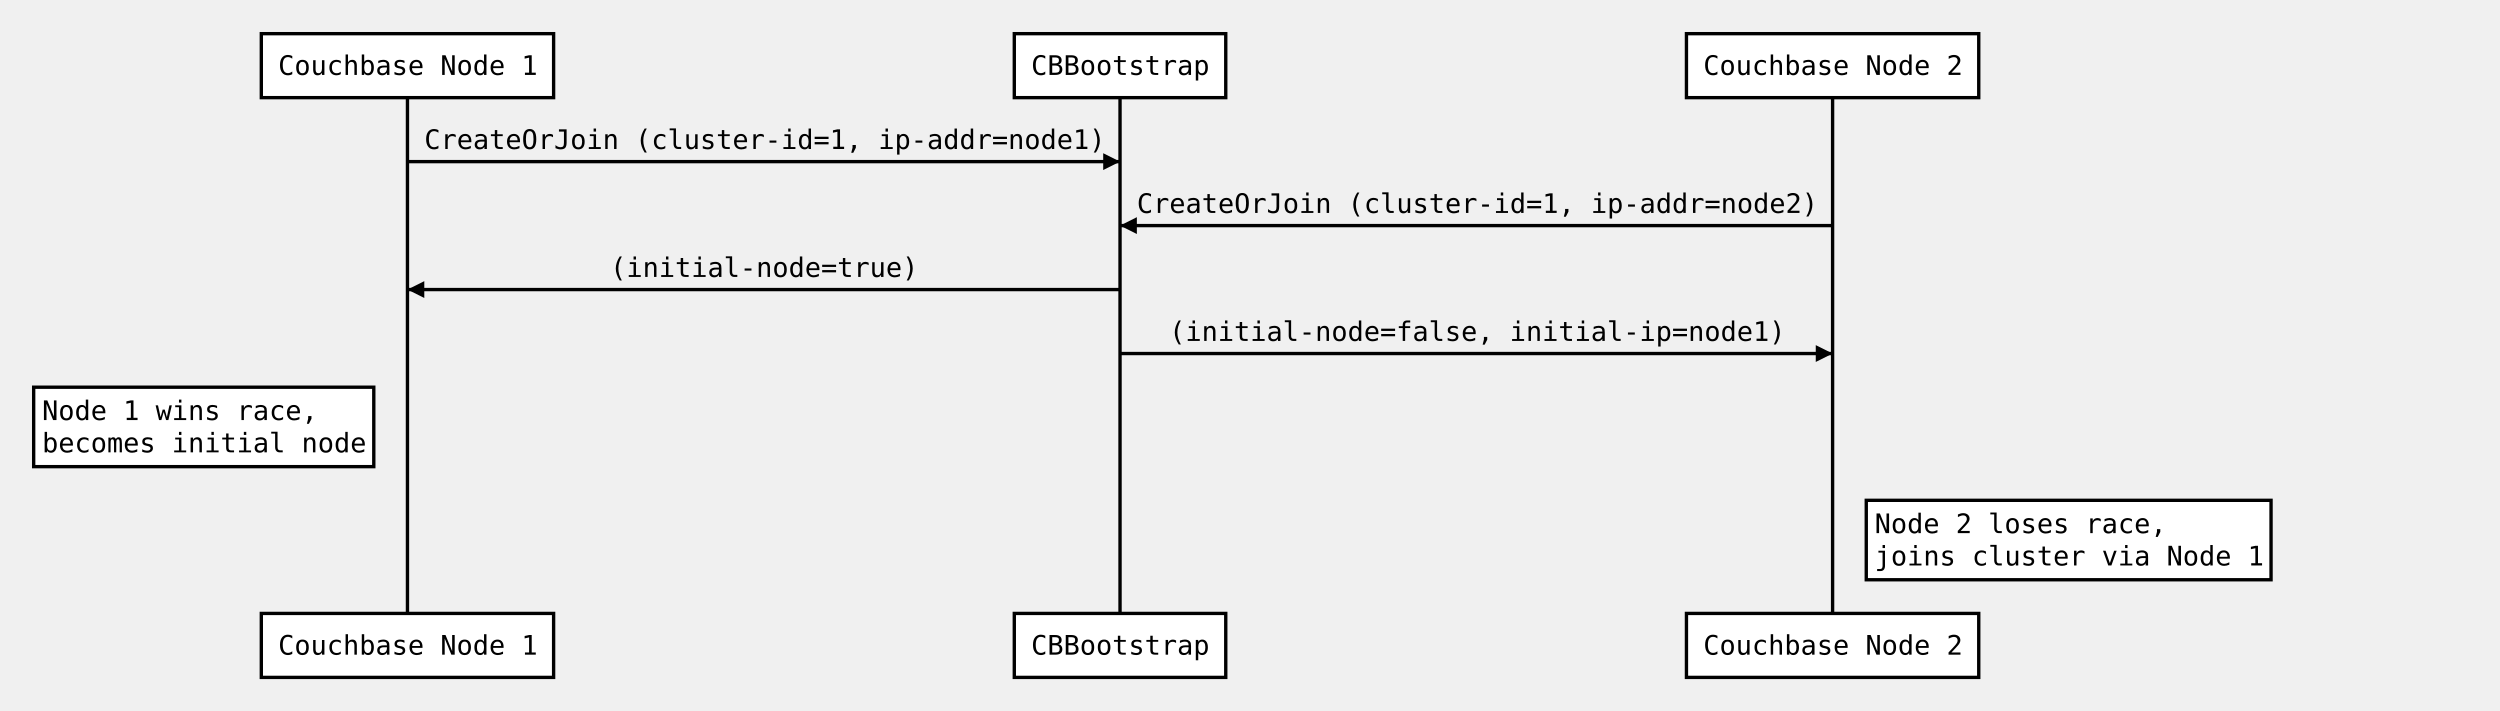
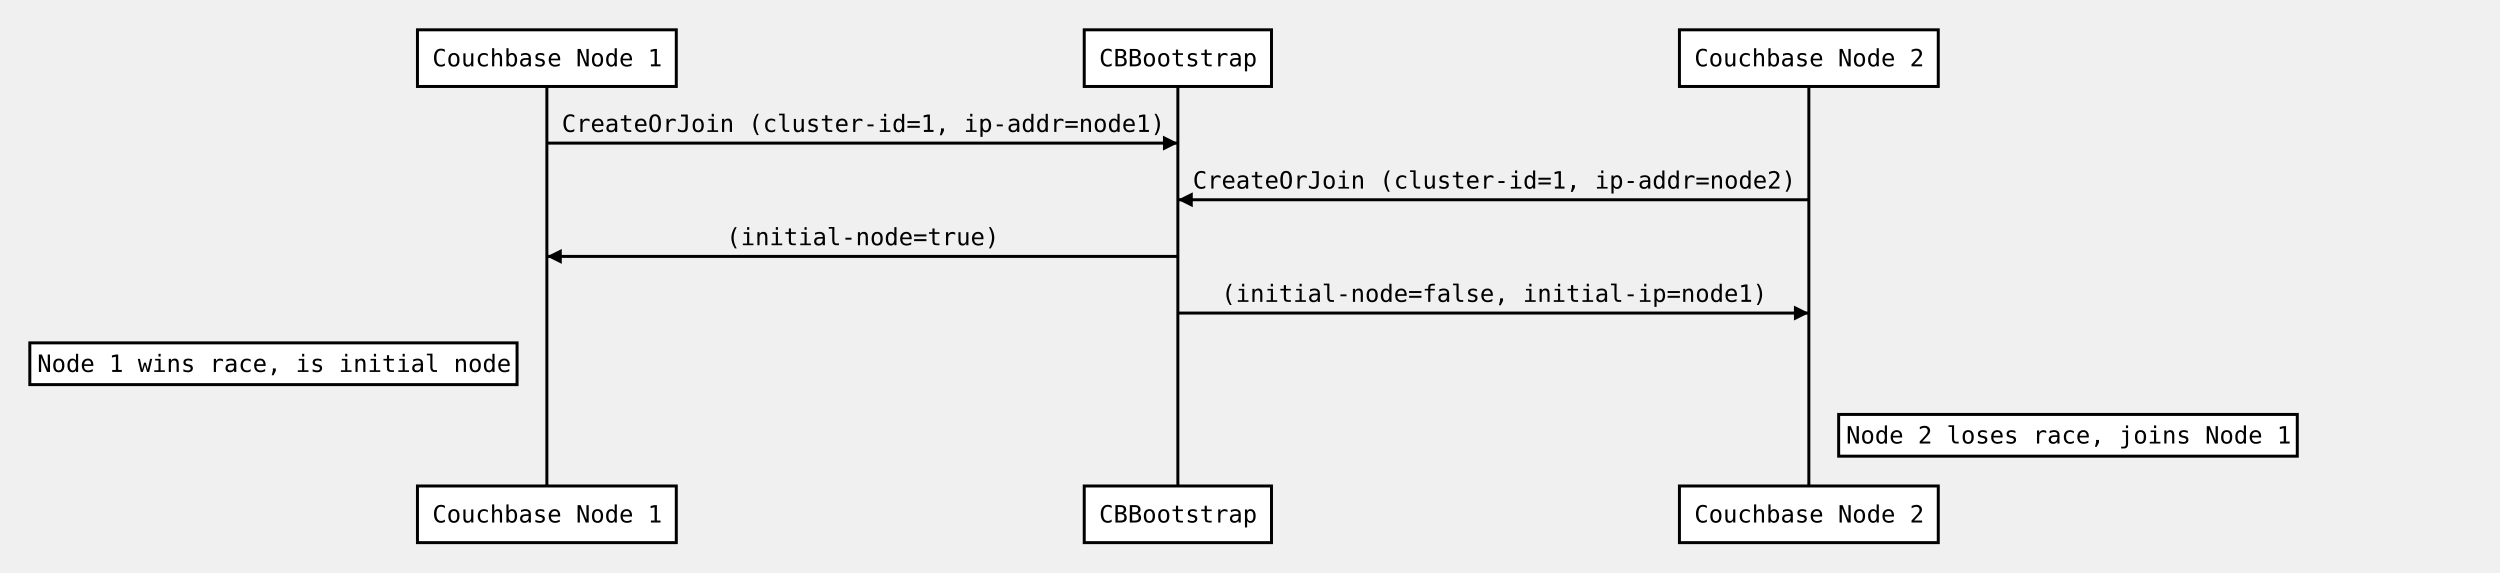
- <svg xmlns="http://www.w3.org/2000/svg" width="1485" height="422">
+ <svg xmlns="http://www.w3.org/2000/svg" width="1677" height="384">
  <source>Couchbase Node 1-&gt;CBBootstrap: CreateOrJoin (cluster-id=1, ip-addr=node1)
Couchbase Node 2-&gt;CBBootstrap: CreateOrJoin (cluster-id=1, ip-addr=node2)
CBBootstrap -&gt; Couchbase Node 1: (initial-node=true)
CBBootstrap -&gt; Couchbase Node 2: (initial-node=false, initial-ip=node1)
- Note left of Couchbase Node 1: Node 1 wins race,\nbecomes initial node
- Note right of Couchbase Node 2: Node 2 loses race,\njoins cluster via Node 1
+ Note left of Couchbase Node 1: Node 1 wins race, is initial node
+ Note right of Couchbase Node 2: Node 2 loses race, joins Node 1

</source>
  <defs>
    <marker viewBox="0 0 5 5" markerWidth="5" markerHeight="5" orient="auto" refX="5" refY="2.5" id="markerArrowBlock">
      <path d="M 0 0 L 5 2.5 L 0 5 z" />
    </marker>
    <marker viewBox="0 0 9.6 16" markerWidth="4" markerHeight="16" orient="auto" refX="9.6" refY="8" id="markerArrowOpen">
      <path d="M 9.6,8 1.92,16 0,13.7 5.76,8 0,2.286 1.92,0 9.6,8 z" />
    </marker>
  </defs>
  <g class="title" />
  <g class="actor">
-     <rect x="155.219" y="20" width="173.625" height="38" stroke="#000000" fill="#ffffff" style="stroke-width: 2;" />
-     <text x="165.219" y="44.5" style="font-size: 16px; font-family: &quot;Andale Mono&quot;, monospace;">
-       <tspan x="165.219">Couchbase Node 1</tspan>
+     <rect x="280.031" y="20" width="173.625" height="38" stroke="#000000" fill="#ffffff" style="stroke-width: 2;" />
+     <text x="290.031" y="44.5" style="font-size: 16px; font-family: &quot;Andale Mono&quot;, monospace;">
+       <tspan x="290.031">Couchbase Node 1</tspan>
    </text>
  </g>
  <g class="actor">
-     <rect x="155.219" y="364.375" width="173.625" height="38" stroke="#000000" fill="#ffffff" style="stroke-width: 2;" />
-     <text x="165.219" y="388.875" style="font-size: 16px; font-family: &quot;Andale Mono&quot;, monospace;">
-       <tspan x="165.219">Couchbase Node 1</tspan>
+     <rect x="280.031" y="326" width="173.625" height="38" stroke="#000000" fill="#ffffff" style="stroke-width: 2;" />
+     <text x="290.031" y="350.5" style="font-size: 16px; font-family: &quot;Andale Mono&quot;, monospace;">
+       <tspan x="290.031">Couchbase Node 1</tspan>
    </text>
  </g>
-   <line x1="242.031" x2="242.031" y1="58" y2="364.375" stroke="#000000" fill="none" style="stroke-width: 2;" />
+   <line x1="366.844" x2="366.844" y1="58" y2="326" stroke="#000000" fill="none" style="stroke-width: 2;" />
  <g class="actor">
-     <rect x="602.492" y="20" width="125.609" height="38" stroke="#000000" fill="#ffffff" style="stroke-width: 2;" />
-     <text x="612.492" y="44.5" style="font-size: 16px; font-family: &quot;Andale Mono&quot;, monospace;">
-       <tspan x="612.492">CBBootstrap</tspan>
+     <rect x="727.305" y="20" width="125.609" height="38" stroke="#000000" fill="#ffffff" style="stroke-width: 2;" />
+     <text x="737.305" y="44.5" style="font-size: 16px; font-family: &quot;Andale Mono&quot;, monospace;">
+       <tspan x="737.305">CBBootstrap</tspan>
    </text>
  </g>
  <g class="actor">
-     <rect x="602.492" y="364.375" width="125.609" height="38" stroke="#000000" fill="#ffffff" style="stroke-width: 2;" />
-     <text x="612.492" y="388.875" style="font-size: 16px; font-family: &quot;Andale Mono&quot;, monospace;">
-       <tspan x="612.492">CBBootstrap</tspan>
+     <rect x="727.305" y="326" width="125.609" height="38" stroke="#000000" fill="#ffffff" style="stroke-width: 2;" />
+     <text x="737.305" y="350.5" style="font-size: 16px; font-family: &quot;Andale Mono&quot;, monospace;">
+       <tspan x="737.305">CBBootstrap</tspan>
    </text>
  </g>
-   <line x1="665.297" x2="665.297" y1="58" y2="364.375" stroke="#000000" fill="none" style="stroke-width: 2;" />
+   <line x1="790.109" x2="790.109" y1="58" y2="326" stroke="#000000" fill="none" style="stroke-width: 2;" />
  <g class="actor">
-     <rect x="1001.75" y="20" width="173.625" height="38" stroke="#000000" fill="#ffffff" style="stroke-width: 2;" />
-     <text x="1011.75" y="44.5" style="font-size: 16px; font-family: &quot;Andale Mono&quot;, monospace;">
-       <tspan x="1011.75">Couchbase Node 2</tspan>
+     <rect x="1126.562" y="20" width="173.625" height="38" stroke="#000000" fill="#ffffff" style="stroke-width: 2;" />
+     <text x="1136.562" y="44.5" style="font-size: 16px; font-family: &quot;Andale Mono&quot;, monospace;">
+       <tspan x="1136.562">Couchbase Node 2</tspan>
    </text>
  </g>
  <g class="actor">
-     <rect x="1001.75" y="364.375" width="173.625" height="38" stroke="#000000" fill="#ffffff" style="stroke-width: 2;" />
-     <text x="1011.75" y="388.875" style="font-size: 16px; font-family: &quot;Andale Mono&quot;, monospace;">
-       <tspan x="1011.75">Couchbase Node 2</tspan>
+     <rect x="1126.562" y="326" width="173.625" height="38" stroke="#000000" fill="#ffffff" style="stroke-width: 2;" />
+     <text x="1136.562" y="350.5" style="font-size: 16px; font-family: &quot;Andale Mono&quot;, monospace;">
+       <tspan x="1136.562">Couchbase Node 2</tspan>
    </text>
  </g>
-   <line x1="1088.562" x2="1088.562" y1="58" y2="364.375" stroke="#000000" fill="none" style="stroke-width: 2;" />
+   <line x1="1213.375" x2="1213.375" y1="58" y2="326" stroke="#000000" fill="none" style="stroke-width: 2;" />
  <g class="signal">
-     <text x="252.031" y="88.5" style="font-size: 16px; font-family: &quot;Andale Mono&quot;, monospace;">
-       <tspan x="252.031">CreateOrJoin (cluster-id=1, ip-addr=node1)</tspan>
+     <text x="376.844" y="88.5" style="font-size: 16px; font-family: &quot;Andale Mono&quot;, monospace;">
+       <tspan x="376.844">CreateOrJoin (cluster-id=1, ip-addr=node1)</tspan>
    </text>
-     <line x1="242.031" x2="665.297" y1="96" y2="96" stroke="#000000" fill="none" style="stroke-width: 2; marker-end: url(&quot;#markerArrowBlock&quot;);" />
+     <line x1="366.844" x2="790.109" y1="96" y2="96" stroke="#000000" fill="none" style="stroke-width: 2; marker-end: url(&quot;#markerArrowBlock&quot;);" />
  </g>
  <g class="signal">
-     <text x="675.297" y="126.5" style="font-size: 16px; font-family: &quot;Andale Mono&quot;, monospace;">
-       <tspan x="675.297">CreateOrJoin (cluster-id=1, ip-addr=node2)</tspan>
+     <text x="800.109" y="126.5" style="font-size: 16px; font-family: &quot;Andale Mono&quot;, monospace;">
+       <tspan x="800.109">CreateOrJoin (cluster-id=1, ip-addr=node2)</tspan>
    </text>
-     <line x1="1088.562" x2="665.297" y1="134" y2="134" stroke="#000000" fill="none" style="stroke-width: 2; marker-end: url(&quot;#markerArrowBlock&quot;);" />
+     <line x1="1213.375" x2="790.109" y1="134" y2="134" stroke="#000000" fill="none" style="stroke-width: 2; marker-end: url(&quot;#markerArrowBlock&quot;);" />
  </g>
  <g class="signal">
-     <text x="362.453" y="164.5" style="font-size: 16px; font-family: &quot;Andale Mono&quot;, monospace;">
-       <tspan x="362.453">(initial-node=true)</tspan>
+     <text x="487.266" y="164.5" style="font-size: 16px; font-family: &quot;Andale Mono&quot;, monospace;">
+       <tspan x="487.266">(initial-node=true)</tspan>
    </text>
-     <line x1="665.297" x2="242.031" y1="172" y2="172" stroke="#000000" fill="none" style="stroke-width: 2; marker-end: url(&quot;#markerArrowBlock&quot;);" />
+     <line x1="790.109" x2="366.844" y1="172" y2="172" stroke="#000000" fill="none" style="stroke-width: 2; marker-end: url(&quot;#markerArrowBlock&quot;);" />
  </g>
  <g class="signal">
-     <text x="694.5" y="202.5" style="font-size: 16px; font-family: &quot;Andale Mono&quot;, monospace;">
-       <tspan x="694.5">(initial-node=false, initial-ip=node1)</tspan>
+     <text x="819.312" y="202.5" style="font-size: 16px; font-family: &quot;Andale Mono&quot;, monospace;">
+       <tspan x="819.312">(initial-node=false, initial-ip=node1)</tspan>
    </text>
-     <line x1="665.297" x2="1088.562" y1="210" y2="210" stroke="#000000" fill="none" style="stroke-width: 2; marker-end: url(&quot;#markerArrowBlock&quot;);" />
+     <line x1="790.109" x2="1213.375" y1="210" y2="210" stroke="#000000" fill="none" style="stroke-width: 2; marker-end: url(&quot;#markerArrowBlock&quot;);" />
  </g>
  <g class="note">
-     <rect x="20" y="230" width="202.031" height="47.188" stroke="#000000" fill="#ffffff" style="stroke-width: 2;" />
+     <rect x="20" y="230" width="326.844" height="28" stroke="#000000" fill="#ffffff" style="stroke-width: 2;" />
    <text x="25" y="249.5" style="font-size: 16px; font-family: &quot;Andale Mono&quot;, monospace;">
-       <tspan x="25">Node 1 wins race,</tspan>
-       <tspan dy="1.2em" x="25">becomes initial node</tspan>
+       <tspan x="25">Node 1 wins race, is initial node</tspan>
    </text>
  </g>
  <g class="note">
-     <rect x="1108.562" y="297.188" width="240.438" height="47.188" stroke="#000000" fill="#ffffff" style="stroke-width: 2;" />
-     <text x="1113.562" y="316.688" style="font-size: 16px; font-family: &quot;Andale Mono&quot;, monospace;">
-       <tspan x="1113.562">Node 2 loses race,</tspan>
-       <tspan dy="1.2em" x="1113.562">joins cluster via Node 1</tspan>
+     <rect x="1233.375" y="278" width="307.641" height="28" stroke="#000000" fill="#ffffff" style="stroke-width: 2;" />
+     <text x="1238.375" y="297.5" style="font-size: 16px; font-family: &quot;Andale Mono&quot;, monospace;">
+       <tspan x="1238.375">Node 2 loses race, joins Node 1</tspan>
    </text>
  </g>
</svg>
